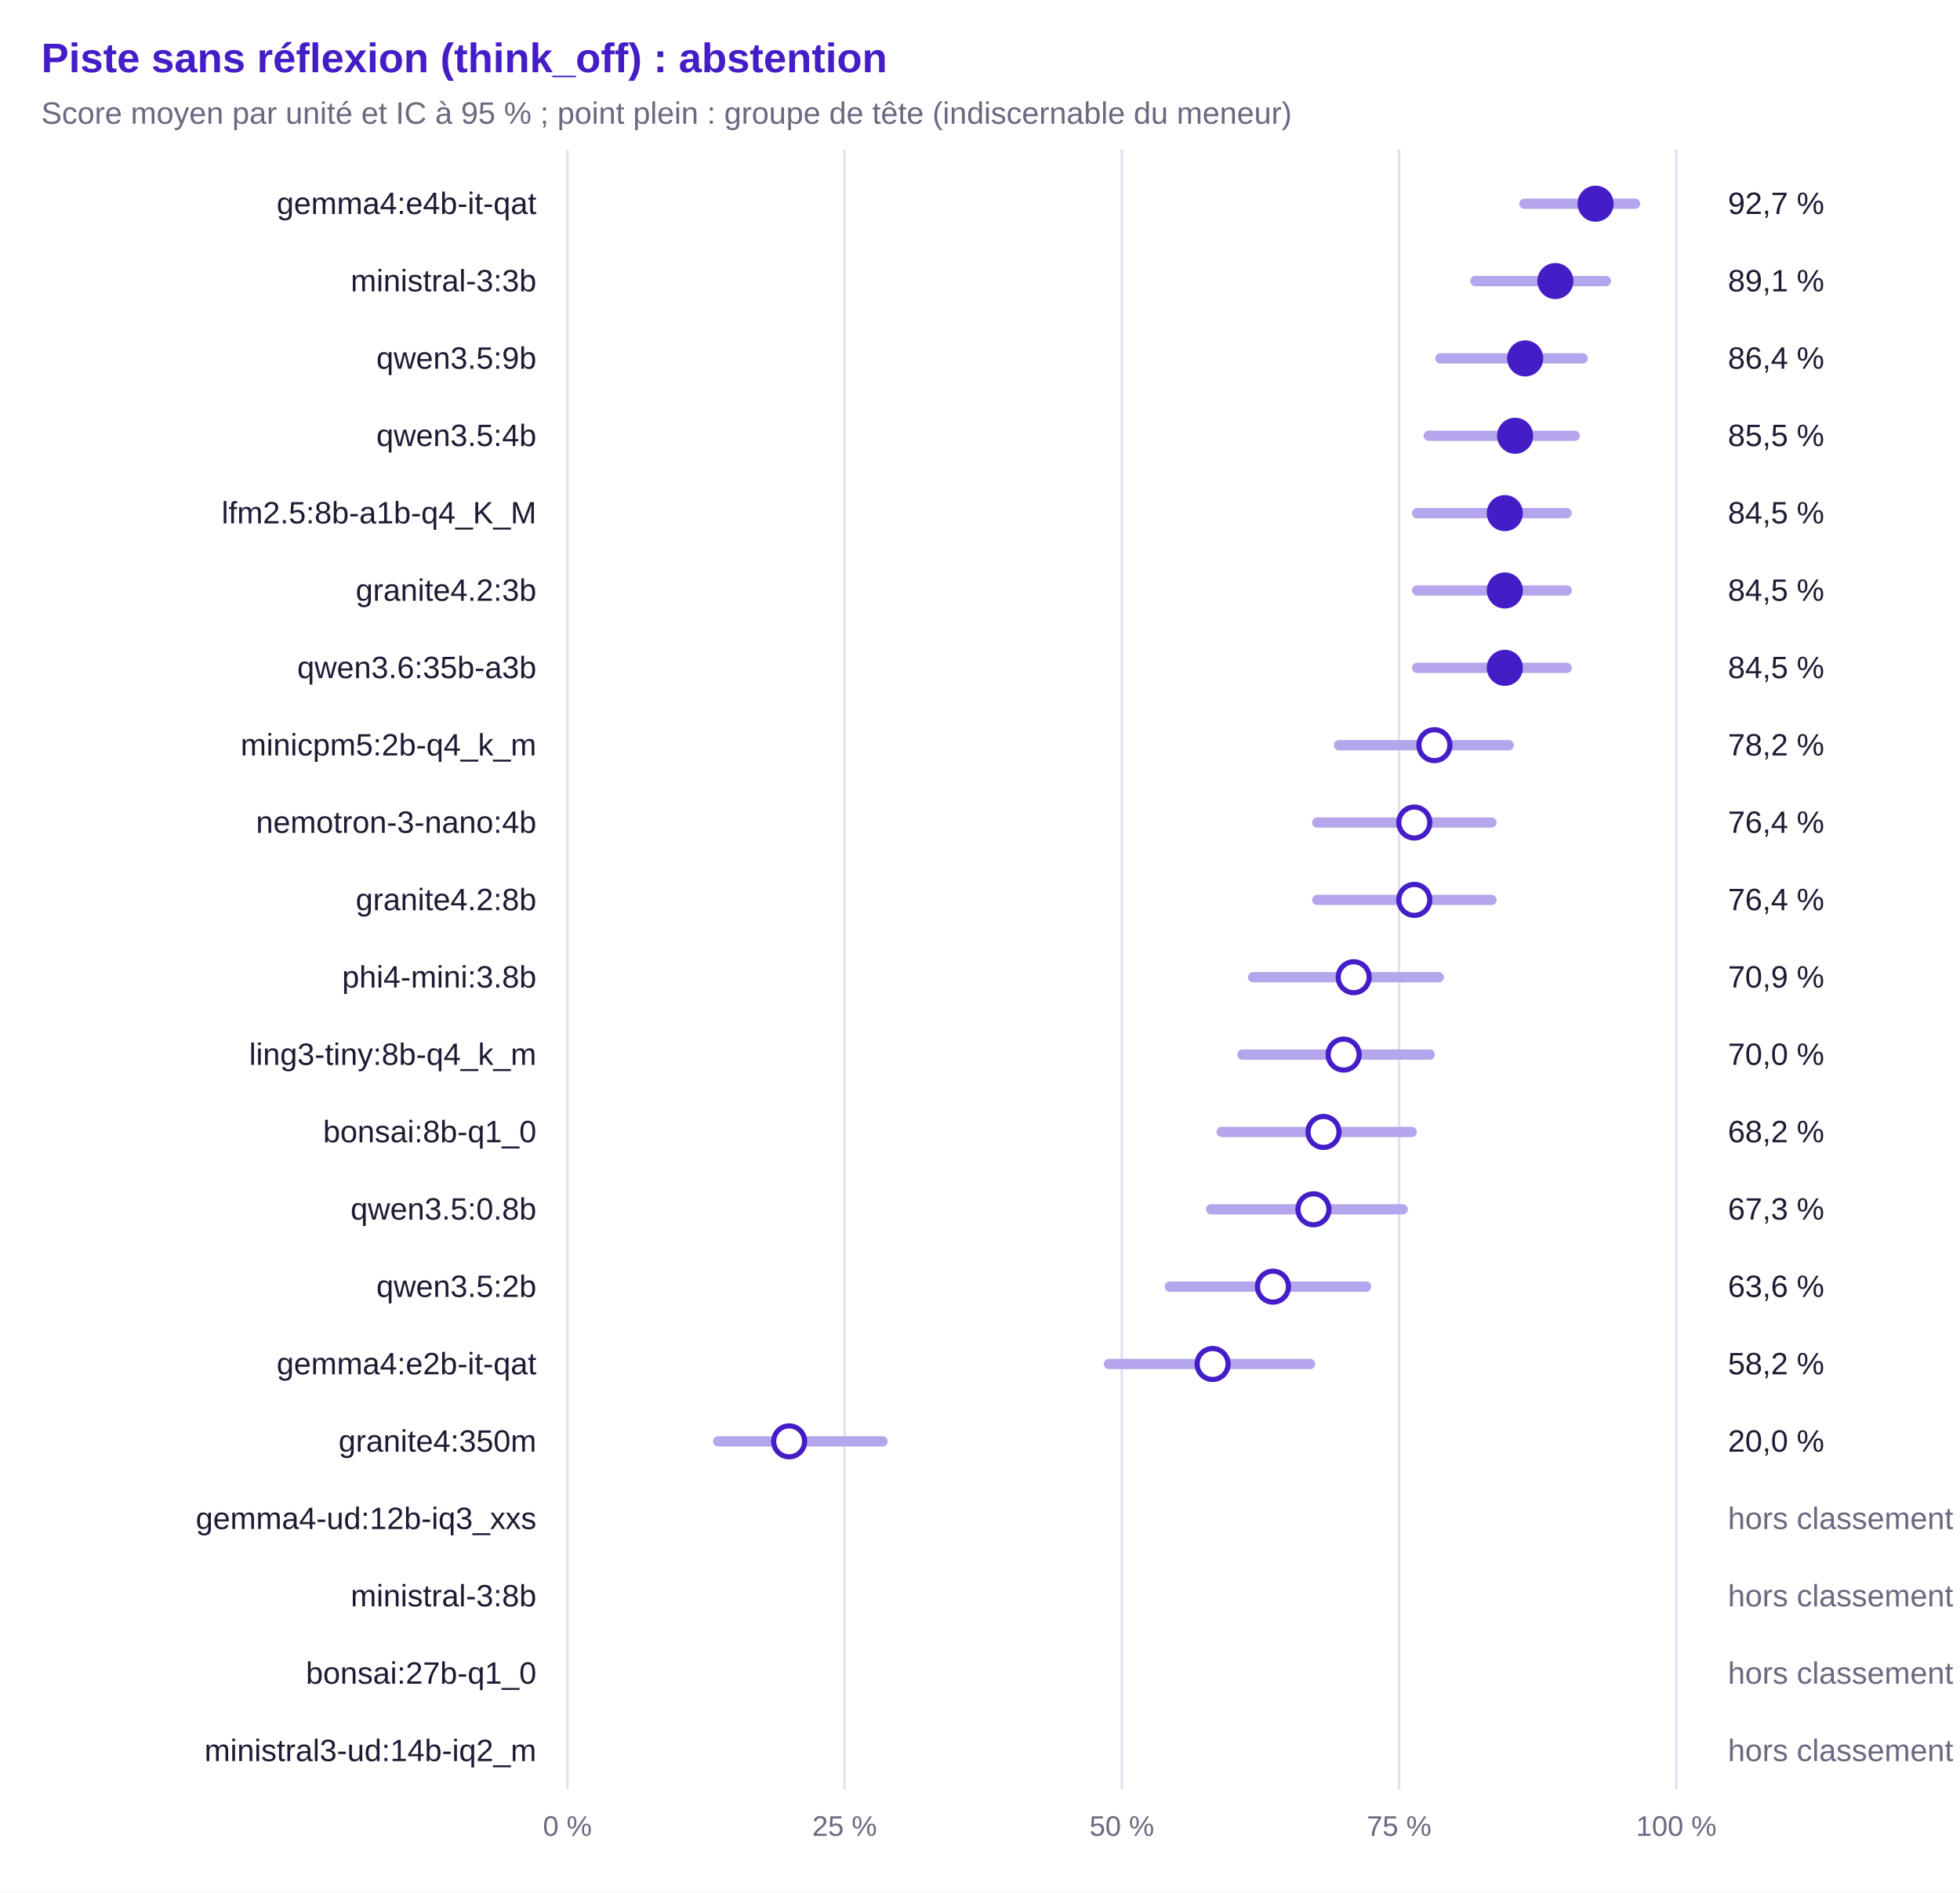
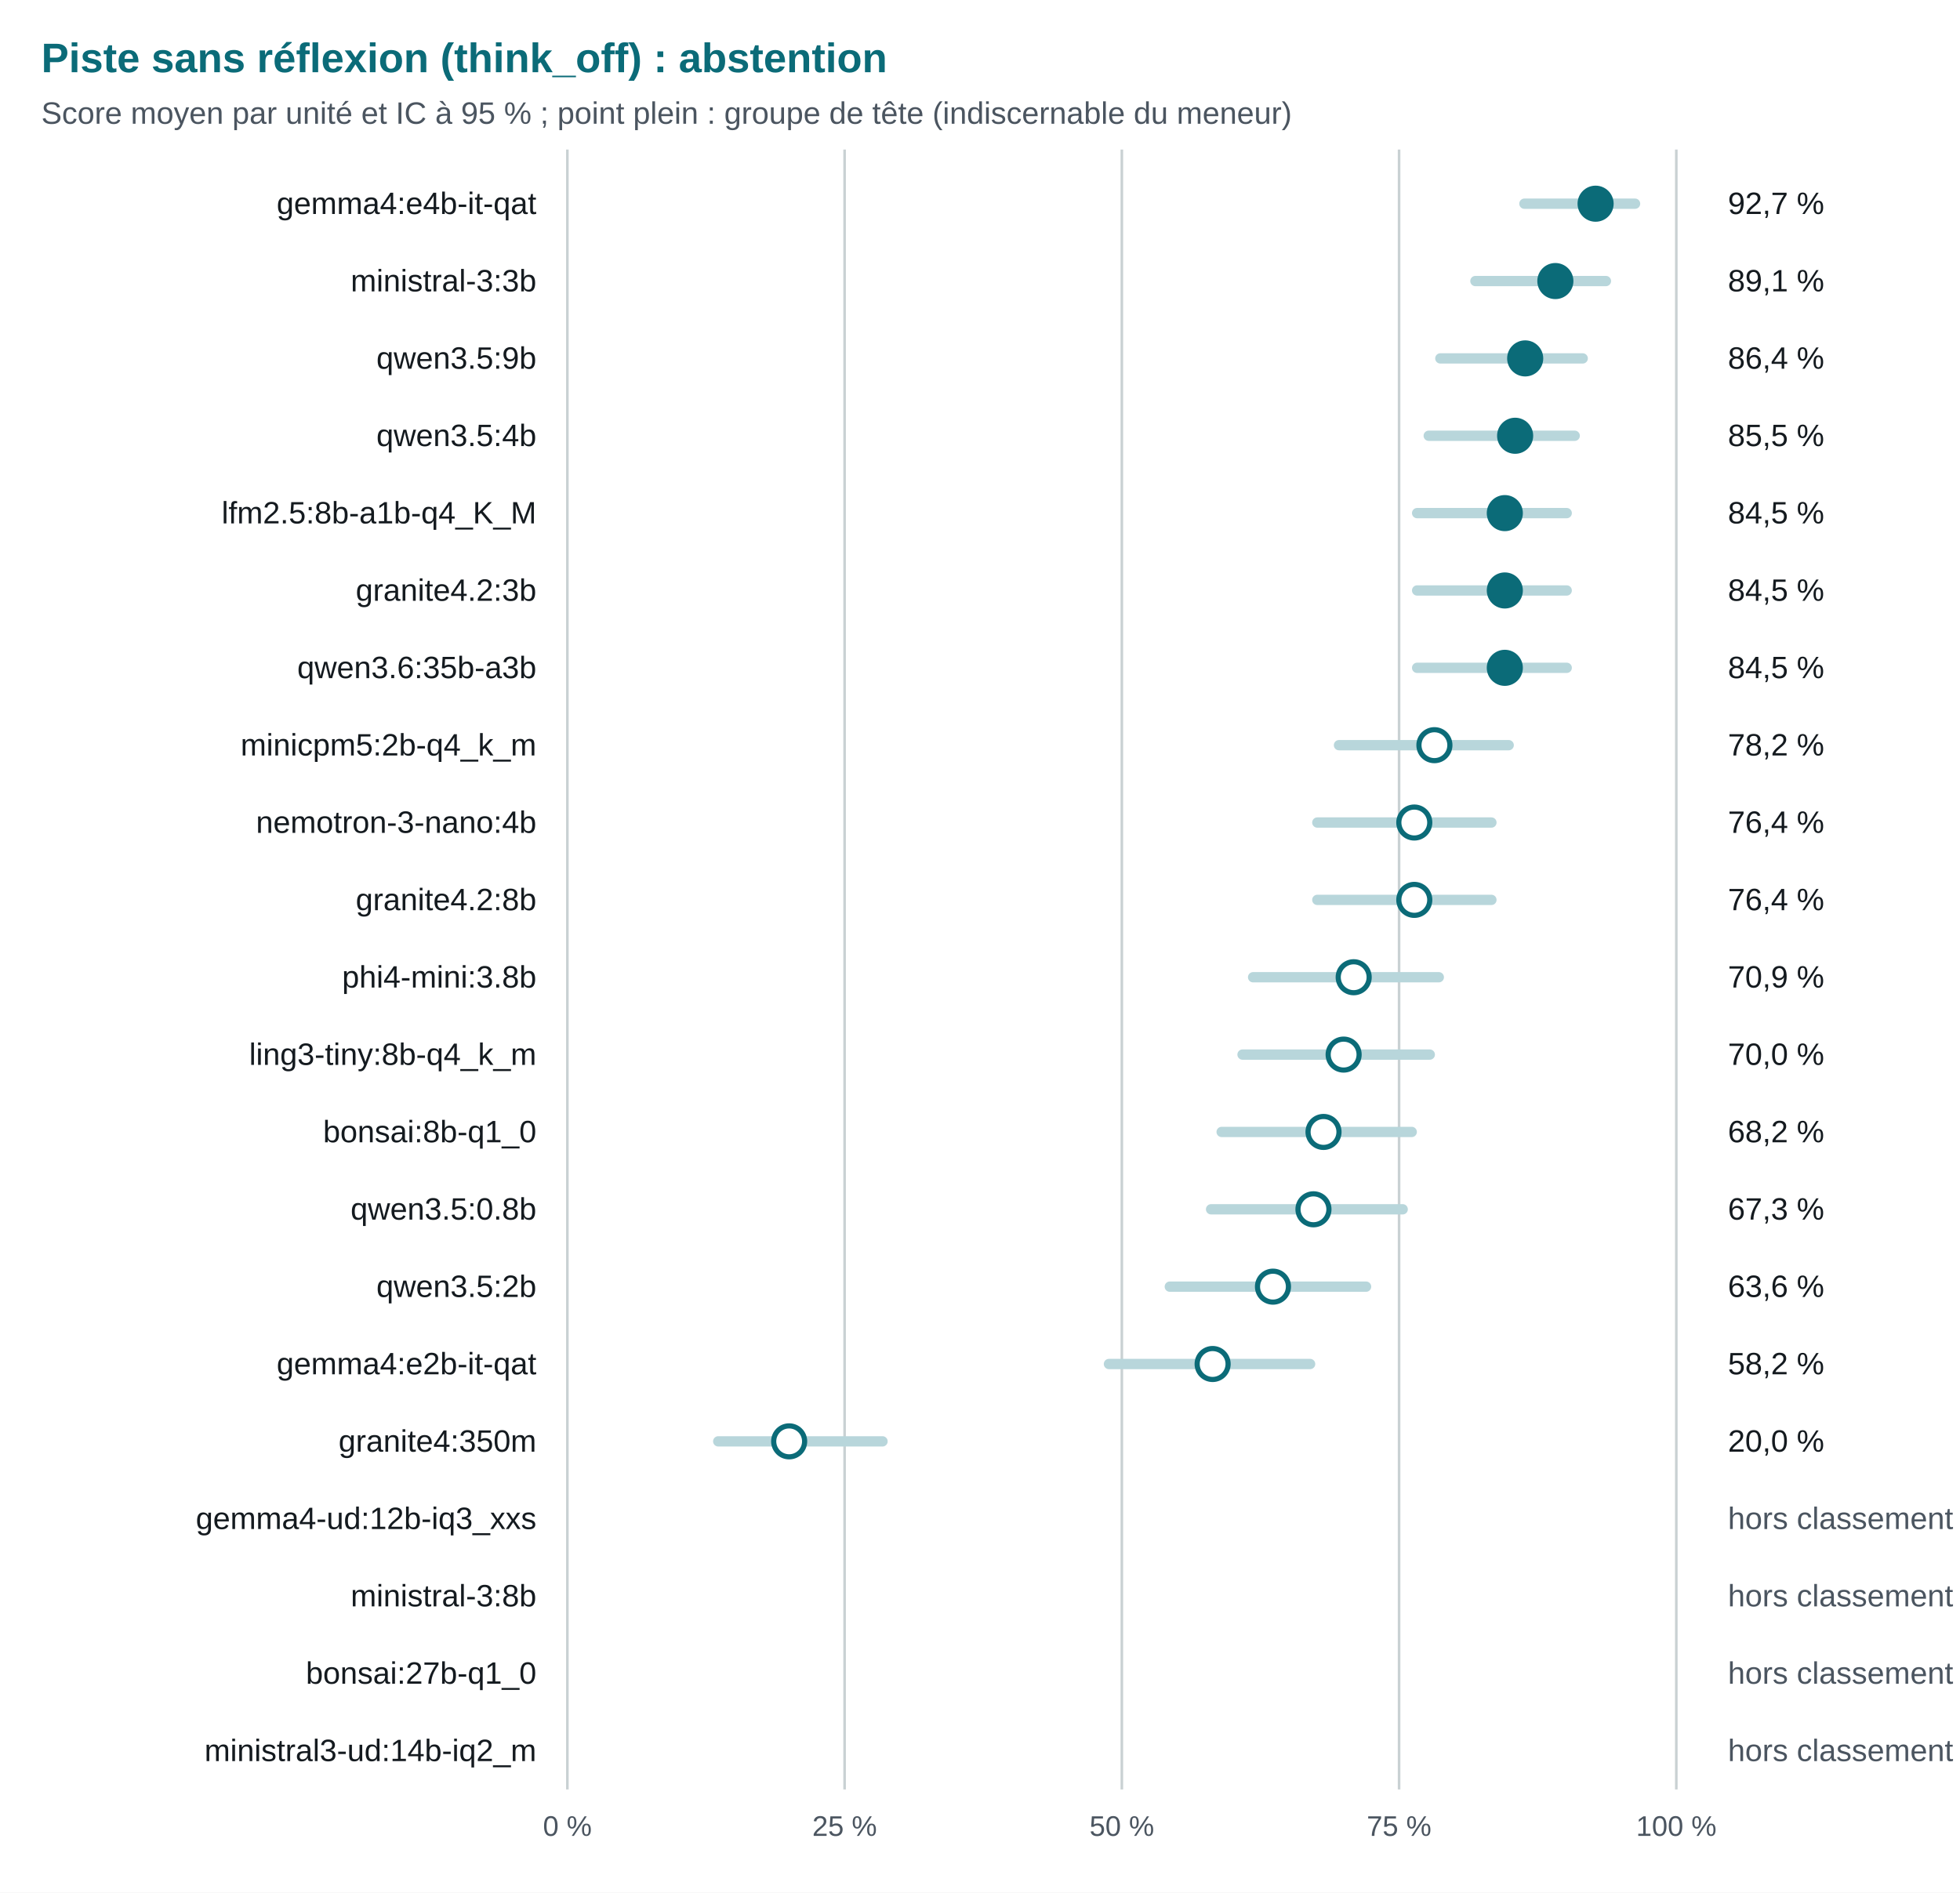
<svg xmlns="http://www.w3.org/2000/svg" width="760" height="734" viewBox="0 0 760 734" role="img" aria-label="Piste sans réflexion (think_off) : abstention. gemma4:e4b-it-qat : 92,7 % (IC à 95 % de 86,3 % à 96,3 %) ; ministral-3:3b : 89,1 % (IC à 95 % de 81,9 % à 93,6 %) ; qwen3.5:9b : 86,4 % (IC à 95 % de 78,7 % à 91,6 %) ; qwen3.5:4b : 85,5 % (IC à 95 % de 77,7 % à 90,8 %) ; lfm2.5:8b-a1b-q4_K_M : 84,5 % (IC à 95 % de 76,6 % à 90,1 %) ; granite4.2:3b : 84,5 % (IC à 95 % de 76,6 % à 90,1 %) ; qwen3.6:35b-a3b : 84,5 % (IC à 95 % de 76,6 % à 90,1 %) ; minicpm5:2b-q4_k_m : 78,2 % (IC à 95 % de 69,6 % à 84,9 %) ; nemotron-3-nano:4b : 76,4 % (IC à 95 % de 67,6 % à 83,3 %) ; granite4.2:8b : 76,4 % (IC à 95 % de 67,6 % à 83,3 %) ; phi4-mini:3.8b : 70,9 % (IC à 95 % de 61,8 % à 78,6 %) ; ling3-tiny:8b-q4_k_m : 70,0 % (IC à 95 % de 60,9 % à 77,8 %) ; bonsai:8b-q1_0 : 68,2 % (IC à 95 % de 59,0 % à 76,1 %) ; qwen3.5:0.8b : 67,3 % (IC à 95 % de 58,1 % à 75,3 %) ; qwen3.5:2b : 63,6 % (IC à 95 % de 54,3 % à 72,0 %) ; gemma4:e2b-it-qat : 58,2 % (IC à 95 % de 48,8 % à 67,0 %) ; granite4:350m : 20,0 % (IC à 95 % de 13,6 % à 28,4 %) ; gemma4-ud:12b-iq3_xxs : hors classement ; ministral-3:8b : hors classement ; bonsai:27b-q1_0 : hors classement ; ministral3-ud:14b-iq2_m : hors classement.">
  <rect width="760" height="734" fill="#FFFFFF" />
-   <text x="16" y="28" font-family="Arial, Helvetica, sans-serif" font-size="16" font-weight="bold" fill="#451DC7">Piste sans réflexion (think_off) : abstention</text>
-   <text x="16" y="48" font-family="Arial, Helvetica, sans-serif" font-size="12" fill="#6B6880">Score moyen par unité et IC à 95 % ; point plein : groupe de tête (indiscernable du meneur)</text>
-   <line x1="220.0" y1="58" x2="220.0" y2="694" stroke="#E4E1F0" stroke-width="1" />
-   <text x="220.0" y="712" font-family="Arial, Helvetica, sans-serif" font-size="11" fill="#6B6880" text-anchor="middle">0 %</text>
-   <line x1="327.5" y1="58" x2="327.5" y2="694" stroke="#E4E1F0" stroke-width="1" />
-   <text x="327.5" y="712" font-family="Arial, Helvetica, sans-serif" font-size="11" fill="#6B6880" text-anchor="middle">25 %</text>
-   <line x1="435.0" y1="58" x2="435.0" y2="694" stroke="#E4E1F0" stroke-width="1" />
-   <text x="435.0" y="712" font-family="Arial, Helvetica, sans-serif" font-size="11" fill="#6B6880" text-anchor="middle">50 %</text>
-   <line x1="542.5" y1="58" x2="542.5" y2="694" stroke="#E4E1F0" stroke-width="1" />
-   <text x="542.5" y="712" font-family="Arial, Helvetica, sans-serif" font-size="11" fill="#6B6880" text-anchor="middle">75 %</text>
-   <line x1="650.0" y1="58" x2="650.0" y2="694" stroke="#E4E1F0" stroke-width="1" />
-   <text x="650.0" y="712" font-family="Arial, Helvetica, sans-serif" font-size="11" fill="#6B6880" text-anchor="middle">100 %</text>
-   <text x="208" y="83.0" font-family="Arial, Helvetica, sans-serif" font-size="12" fill="#1F1A33" text-anchor="end">gemma4:e4b-it-qat</text>
-   <line x1="591.1" y1="79.0" x2="634.0" y2="79.0" stroke="#B5A5EC" stroke-width="4" stroke-linecap="round" />
-   <circle cx="618.7" cy="79.0" r="6" fill="#451DC7" stroke="#451DC7" stroke-width="2" />
-   <text x="670" y="83.0" font-family="Arial, Helvetica, sans-serif" font-size="12" fill="#1F1A33">92,7 %</text>
-   <text x="208" y="113.0" font-family="Arial, Helvetica, sans-serif" font-size="12" fill="#1F1A33" text-anchor="end">ministral-3:3b</text>
-   <line x1="572.1" y1="109.0" x2="622.7" y2="109.0" stroke="#B5A5EC" stroke-width="4" stroke-linecap="round" />
-   <circle cx="603.1" cy="109.0" r="6" fill="#451DC7" stroke="#451DC7" stroke-width="2" />
-   <text x="670" y="113.0" font-family="Arial, Helvetica, sans-serif" font-size="12" fill="#1F1A33">89,1 %</text>
-   <text x="208" y="143.0" font-family="Arial, Helvetica, sans-serif" font-size="12" fill="#1F1A33" text-anchor="end">qwen3.5:9b</text>
-   <line x1="558.5" y1="139.0" x2="613.7" y2="139.0" stroke="#B5A5EC" stroke-width="4" stroke-linecap="round" />
-   <circle cx="591.4" cy="139.0" r="6" fill="#451DC7" stroke="#451DC7" stroke-width="2" />
-   <text x="670" y="143.0" font-family="Arial, Helvetica, sans-serif" font-size="12" fill="#1F1A33">86,4 %</text>
-   <text x="208" y="173.0" font-family="Arial, Helvetica, sans-serif" font-size="12" fill="#1F1A33" text-anchor="end">qwen3.5:4b</text>
-   <line x1="554.0" y1="169.0" x2="610.6" y2="169.0" stroke="#B5A5EC" stroke-width="4" stroke-linecap="round" />
-   <circle cx="587.5" cy="169.0" r="6" fill="#451DC7" stroke="#451DC7" stroke-width="2" />
-   <text x="670" y="173.0" font-family="Arial, Helvetica, sans-serif" font-size="12" fill="#1F1A33">85,5 %</text>
-   <text x="208" y="203.0" font-family="Arial, Helvetica, sans-serif" font-size="12" fill="#1F1A33" text-anchor="end">lfm2.5:8b-a1b-q4_K_M</text>
-   <line x1="549.5" y1="199.0" x2="607.5" y2="199.0" stroke="#B5A5EC" stroke-width="4" stroke-linecap="round" />
-   <circle cx="583.5" cy="199.0" r="6" fill="#451DC7" stroke="#451DC7" stroke-width="2" />
-   <text x="670" y="203.0" font-family="Arial, Helvetica, sans-serif" font-size="12" fill="#1F1A33">84,5 %</text>
-   <text x="208" y="233.0" font-family="Arial, Helvetica, sans-serif" font-size="12" fill="#1F1A33" text-anchor="end">granite4.2:3b</text>
-   <line x1="549.5" y1="229.0" x2="607.5" y2="229.0" stroke="#B5A5EC" stroke-width="4" stroke-linecap="round" />
-   <circle cx="583.5" cy="229.0" r="6" fill="#451DC7" stroke="#451DC7" stroke-width="2" />
-   <text x="670" y="233.0" font-family="Arial, Helvetica, sans-serif" font-size="12" fill="#1F1A33">84,5 %</text>
-   <text x="208" y="263.0" font-family="Arial, Helvetica, sans-serif" font-size="12" fill="#1F1A33" text-anchor="end">qwen3.6:35b-a3b</text>
-   <line x1="549.5" y1="259.0" x2="607.5" y2="259.0" stroke="#B5A5EC" stroke-width="4" stroke-linecap="round" />
-   <circle cx="583.5" cy="259.0" r="6" fill="#451DC7" stroke="#451DC7" stroke-width="2" />
-   <text x="670" y="263.0" font-family="Arial, Helvetica, sans-serif" font-size="12" fill="#1F1A33">84,5 %</text>
-   <text x="208" y="293.0" font-family="Arial, Helvetica, sans-serif" font-size="12" fill="#1F1A33" text-anchor="end">minicpm5:2b-q4_k_m</text>
-   <line x1="519.2" y1="289.0" x2="585.0" y2="289.0" stroke="#B5A5EC" stroke-width="4" stroke-linecap="round" />
-   <circle cx="556.2" cy="289.0" r="6" fill="#FFFFFF" stroke="#451DC7" stroke-width="2" />
-   <text x="670" y="293.0" font-family="Arial, Helvetica, sans-serif" font-size="12" fill="#1F1A33">78,2 %</text>
-   <text x="208" y="323.0" font-family="Arial, Helvetica, sans-serif" font-size="12" fill="#1F1A33" text-anchor="end">nemotron-3-nano:4b</text>
-   <line x1="510.8" y1="319.0" x2="578.3" y2="319.0" stroke="#B5A5EC" stroke-width="4" stroke-linecap="round" />
-   <circle cx="548.4" cy="319.0" r="6" fill="#FFFFFF" stroke="#451DC7" stroke-width="2" />
-   <text x="670" y="323.0" font-family="Arial, Helvetica, sans-serif" font-size="12" fill="#1F1A33">76,4 %</text>
-   <text x="208" y="353.0" font-family="Arial, Helvetica, sans-serif" font-size="12" fill="#1F1A33" text-anchor="end">granite4.2:8b</text>
-   <line x1="510.8" y1="349.0" x2="578.3" y2="349.0" stroke="#B5A5EC" stroke-width="4" stroke-linecap="round" />
-   <circle cx="548.4" cy="349.0" r="6" fill="#FFFFFF" stroke="#451DC7" stroke-width="2" />
-   <text x="670" y="353.0" font-family="Arial, Helvetica, sans-serif" font-size="12" fill="#1F1A33">76,4 %</text>
-   <text x="208" y="383.0" font-family="Arial, Helvetica, sans-serif" font-size="12" fill="#1F1A33" text-anchor="end">phi4-mini:3.8b</text>
-   <line x1="485.9" y1="379.0" x2="557.9" y2="379.0" stroke="#B5A5EC" stroke-width="4" stroke-linecap="round" />
-   <circle cx="524.9" cy="379.0" r="6" fill="#FFFFFF" stroke="#451DC7" stroke-width="2" />
-   <text x="670" y="383.0" font-family="Arial, Helvetica, sans-serif" font-size="12" fill="#1F1A33">70,9 %</text>
-   <text x="208" y="413.0" font-family="Arial, Helvetica, sans-serif" font-size="12" fill="#1F1A33" text-anchor="end">ling3-tiny:8b-q4_k_m</text>
-   <line x1="481.8" y1="409.0" x2="554.4" y2="409.0" stroke="#B5A5EC" stroke-width="4" stroke-linecap="round" />
-   <circle cx="521.0" cy="409.0" r="6" fill="#FFFFFF" stroke="#451DC7" stroke-width="2" />
-   <text x="670" y="413.0" font-family="Arial, Helvetica, sans-serif" font-size="12" fill="#1F1A33">70,0 %</text>
-   <text x="208" y="443.0" font-family="Arial, Helvetica, sans-serif" font-size="12" fill="#1F1A33" text-anchor="end">bonsai:8b-q1_0</text>
-   <line x1="473.7" y1="439.0" x2="547.4" y2="439.0" stroke="#B5A5EC" stroke-width="4" stroke-linecap="round" />
-   <circle cx="513.2" cy="439.0" r="6" fill="#FFFFFF" stroke="#451DC7" stroke-width="2" />
-   <text x="670" y="443.0" font-family="Arial, Helvetica, sans-serif" font-size="12" fill="#1F1A33">68,2 %</text>
-   <text x="208" y="473.0" font-family="Arial, Helvetica, sans-serif" font-size="12" fill="#1F1A33" text-anchor="end">qwen3.5:0.8b</text>
-   <line x1="469.6" y1="469.0" x2="543.9" y2="469.0" stroke="#B5A5EC" stroke-width="4" stroke-linecap="round" />
-   <circle cx="509.3" cy="469.0" r="6" fill="#FFFFFF" stroke="#451DC7" stroke-width="2" />
-   <text x="670" y="473.0" font-family="Arial, Helvetica, sans-serif" font-size="12" fill="#1F1A33">67,3 %</text>
-   <text x="208" y="503.0" font-family="Arial, Helvetica, sans-serif" font-size="12" fill="#1F1A33" text-anchor="end">qwen3.5:2b</text>
-   <line x1="453.6" y1="499.0" x2="529.7" y2="499.0" stroke="#B5A5EC" stroke-width="4" stroke-linecap="round" />
-   <circle cx="493.6" cy="499.0" r="6" fill="#FFFFFF" stroke="#451DC7" stroke-width="2" />
-   <text x="670" y="503.0" font-family="Arial, Helvetica, sans-serif" font-size="12" fill="#1F1A33">63,6 %</text>
-   <text x="208" y="533.0" font-family="Arial, Helvetica, sans-serif" font-size="12" fill="#1F1A33" text-anchor="end">gemma4:e2b-it-qat</text>
-   <line x1="430.0" y1="529.0" x2="508.0" y2="529.0" stroke="#B5A5EC" stroke-width="4" stroke-linecap="round" />
-   <circle cx="470.2" cy="529.0" r="6" fill="#FFFFFF" stroke="#451DC7" stroke-width="2" />
-   <text x="670" y="533.0" font-family="Arial, Helvetica, sans-serif" font-size="12" fill="#1F1A33">58,2 %</text>
-   <text x="208" y="563.0" font-family="Arial, Helvetica, sans-serif" font-size="12" fill="#1F1A33" text-anchor="end">granite4:350m</text>
-   <line x1="278.5" y1="559.0" x2="342.2" y2="559.0" stroke="#B5A5EC" stroke-width="4" stroke-linecap="round" />
-   <circle cx="306.0" cy="559.0" r="6" fill="#FFFFFF" stroke="#451DC7" stroke-width="2" />
-   <text x="670" y="563.0" font-family="Arial, Helvetica, sans-serif" font-size="12" fill="#1F1A33">20,0 %</text>
-   <text x="208" y="593.0" font-family="Arial, Helvetica, sans-serif" font-size="12" fill="#1F1A33" text-anchor="end">gemma4-ud:12b-iq3_xxs</text>
-   <text x="670" y="593.0" font-family="Arial, Helvetica, sans-serif" font-size="12" fill="#6B6880">hors classement</text>
-   <text x="208" y="623.0" font-family="Arial, Helvetica, sans-serif" font-size="12" fill="#1F1A33" text-anchor="end">ministral-3:8b</text>
-   <text x="670" y="623.0" font-family="Arial, Helvetica, sans-serif" font-size="12" fill="#6B6880">hors classement</text>
-   <text x="208" y="653.0" font-family="Arial, Helvetica, sans-serif" font-size="12" fill="#1F1A33" text-anchor="end">bonsai:27b-q1_0</text>
-   <text x="670" y="653.0" font-family="Arial, Helvetica, sans-serif" font-size="12" fill="#6B6880">hors classement</text>
-   <text x="208" y="683.0" font-family="Arial, Helvetica, sans-serif" font-size="12" fill="#1F1A33" text-anchor="end">ministral3-ud:14b-iq2_m</text>
-   <text x="670" y="683.0" font-family="Arial, Helvetica, sans-serif" font-size="12" fill="#6B6880">hors classement</text>
+   <text x="16" y="28" font-family="Arial, Helvetica, sans-serif" font-size="16" font-weight="bold" fill="#0B6B78">Piste sans réflexion (think_off) : abstention</text>
+   <text x="16" y="48" font-family="Arial, Helvetica, sans-serif" font-size="12" fill="#4B5560">Score moyen par unité et IC à 95 % ; point plein : groupe de tête (indiscernable du meneur)</text>
+   <line x1="220.0" y1="58" x2="220.0" y2="694" stroke="#C9D1D3" stroke-width="1" />
+   <text x="220.0" y="712" font-family="Arial, Helvetica, sans-serif" font-size="11" fill="#4B5560" text-anchor="middle">0 %</text>
+   <line x1="327.5" y1="58" x2="327.5" y2="694" stroke="#C9D1D3" stroke-width="1" />
+   <text x="327.5" y="712" font-family="Arial, Helvetica, sans-serif" font-size="11" fill="#4B5560" text-anchor="middle">25 %</text>
+   <line x1="435.0" y1="58" x2="435.0" y2="694" stroke="#C9D1D3" stroke-width="1" />
+   <text x="435.0" y="712" font-family="Arial, Helvetica, sans-serif" font-size="11" fill="#4B5560" text-anchor="middle">50 %</text>
+   <line x1="542.5" y1="58" x2="542.5" y2="694" stroke="#C9D1D3" stroke-width="1" />
+   <text x="542.5" y="712" font-family="Arial, Helvetica, sans-serif" font-size="11" fill="#4B5560" text-anchor="middle">75 %</text>
+   <line x1="650.0" y1="58" x2="650.0" y2="694" stroke="#C9D1D3" stroke-width="1" />
+   <text x="650.0" y="712" font-family="Arial, Helvetica, sans-serif" font-size="11" fill="#4B5560" text-anchor="middle">100 %</text>
+   <text x="208" y="83.0" font-family="Arial, Helvetica, sans-serif" font-size="12" fill="#141A1F" text-anchor="end">gemma4:e4b-it-qat</text>
+   <line x1="591.1" y1="79.0" x2="634.0" y2="79.0" stroke="#B8D6DB" stroke-width="4" stroke-linecap="round" />
+   <circle cx="618.7" cy="79.0" r="6" fill="#0B6B78" stroke="#0B6B78" stroke-width="2" />
+   <text x="670" y="83.0" font-family="Arial, Helvetica, sans-serif" font-size="12" fill="#141A1F">92,7 %</text>
+   <text x="208" y="113.0" font-family="Arial, Helvetica, sans-serif" font-size="12" fill="#141A1F" text-anchor="end">ministral-3:3b</text>
+   <line x1="572.1" y1="109.0" x2="622.7" y2="109.0" stroke="#B8D6DB" stroke-width="4" stroke-linecap="round" />
+   <circle cx="603.1" cy="109.0" r="6" fill="#0B6B78" stroke="#0B6B78" stroke-width="2" />
+   <text x="670" y="113.0" font-family="Arial, Helvetica, sans-serif" font-size="12" fill="#141A1F">89,1 %</text>
+   <text x="208" y="143.0" font-family="Arial, Helvetica, sans-serif" font-size="12" fill="#141A1F" text-anchor="end">qwen3.5:9b</text>
+   <line x1="558.5" y1="139.0" x2="613.7" y2="139.0" stroke="#B8D6DB" stroke-width="4" stroke-linecap="round" />
+   <circle cx="591.4" cy="139.0" r="6" fill="#0B6B78" stroke="#0B6B78" stroke-width="2" />
+   <text x="670" y="143.0" font-family="Arial, Helvetica, sans-serif" font-size="12" fill="#141A1F">86,4 %</text>
+   <text x="208" y="173.0" font-family="Arial, Helvetica, sans-serif" font-size="12" fill="#141A1F" text-anchor="end">qwen3.5:4b</text>
+   <line x1="554.0" y1="169.0" x2="610.6" y2="169.0" stroke="#B8D6DB" stroke-width="4" stroke-linecap="round" />
+   <circle cx="587.5" cy="169.0" r="6" fill="#0B6B78" stroke="#0B6B78" stroke-width="2" />
+   <text x="670" y="173.0" font-family="Arial, Helvetica, sans-serif" font-size="12" fill="#141A1F">85,5 %</text>
+   <text x="208" y="203.0" font-family="Arial, Helvetica, sans-serif" font-size="12" fill="#141A1F" text-anchor="end">lfm2.5:8b-a1b-q4_K_M</text>
+   <line x1="549.5" y1="199.0" x2="607.5" y2="199.0" stroke="#B8D6DB" stroke-width="4" stroke-linecap="round" />
+   <circle cx="583.5" cy="199.0" r="6" fill="#0B6B78" stroke="#0B6B78" stroke-width="2" />
+   <text x="670" y="203.0" font-family="Arial, Helvetica, sans-serif" font-size="12" fill="#141A1F">84,5 %</text>
+   <text x="208" y="233.0" font-family="Arial, Helvetica, sans-serif" font-size="12" fill="#141A1F" text-anchor="end">granite4.2:3b</text>
+   <line x1="549.5" y1="229.0" x2="607.5" y2="229.0" stroke="#B8D6DB" stroke-width="4" stroke-linecap="round" />
+   <circle cx="583.5" cy="229.0" r="6" fill="#0B6B78" stroke="#0B6B78" stroke-width="2" />
+   <text x="670" y="233.0" font-family="Arial, Helvetica, sans-serif" font-size="12" fill="#141A1F">84,5 %</text>
+   <text x="208" y="263.0" font-family="Arial, Helvetica, sans-serif" font-size="12" fill="#141A1F" text-anchor="end">qwen3.6:35b-a3b</text>
+   <line x1="549.5" y1="259.0" x2="607.5" y2="259.0" stroke="#B8D6DB" stroke-width="4" stroke-linecap="round" />
+   <circle cx="583.5" cy="259.0" r="6" fill="#0B6B78" stroke="#0B6B78" stroke-width="2" />
+   <text x="670" y="263.0" font-family="Arial, Helvetica, sans-serif" font-size="12" fill="#141A1F">84,5 %</text>
+   <text x="208" y="293.0" font-family="Arial, Helvetica, sans-serif" font-size="12" fill="#141A1F" text-anchor="end">minicpm5:2b-q4_k_m</text>
+   <line x1="519.2" y1="289.0" x2="585.0" y2="289.0" stroke="#B8D6DB" stroke-width="4" stroke-linecap="round" />
+   <circle cx="556.2" cy="289.0" r="6" fill="#FFFFFF" stroke="#0B6B78" stroke-width="2" />
+   <text x="670" y="293.0" font-family="Arial, Helvetica, sans-serif" font-size="12" fill="#141A1F">78,2 %</text>
+   <text x="208" y="323.0" font-family="Arial, Helvetica, sans-serif" font-size="12" fill="#141A1F" text-anchor="end">nemotron-3-nano:4b</text>
+   <line x1="510.8" y1="319.0" x2="578.3" y2="319.0" stroke="#B8D6DB" stroke-width="4" stroke-linecap="round" />
+   <circle cx="548.4" cy="319.0" r="6" fill="#FFFFFF" stroke="#0B6B78" stroke-width="2" />
+   <text x="670" y="323.0" font-family="Arial, Helvetica, sans-serif" font-size="12" fill="#141A1F">76,4 %</text>
+   <text x="208" y="353.0" font-family="Arial, Helvetica, sans-serif" font-size="12" fill="#141A1F" text-anchor="end">granite4.2:8b</text>
+   <line x1="510.8" y1="349.0" x2="578.3" y2="349.0" stroke="#B8D6DB" stroke-width="4" stroke-linecap="round" />
+   <circle cx="548.4" cy="349.0" r="6" fill="#FFFFFF" stroke="#0B6B78" stroke-width="2" />
+   <text x="670" y="353.0" font-family="Arial, Helvetica, sans-serif" font-size="12" fill="#141A1F">76,4 %</text>
+   <text x="208" y="383.0" font-family="Arial, Helvetica, sans-serif" font-size="12" fill="#141A1F" text-anchor="end">phi4-mini:3.8b</text>
+   <line x1="485.9" y1="379.0" x2="557.9" y2="379.0" stroke="#B8D6DB" stroke-width="4" stroke-linecap="round" />
+   <circle cx="524.9" cy="379.0" r="6" fill="#FFFFFF" stroke="#0B6B78" stroke-width="2" />
+   <text x="670" y="383.0" font-family="Arial, Helvetica, sans-serif" font-size="12" fill="#141A1F">70,9 %</text>
+   <text x="208" y="413.0" font-family="Arial, Helvetica, sans-serif" font-size="12" fill="#141A1F" text-anchor="end">ling3-tiny:8b-q4_k_m</text>
+   <line x1="481.8" y1="409.0" x2="554.4" y2="409.0" stroke="#B8D6DB" stroke-width="4" stroke-linecap="round" />
+   <circle cx="521.0" cy="409.0" r="6" fill="#FFFFFF" stroke="#0B6B78" stroke-width="2" />
+   <text x="670" y="413.0" font-family="Arial, Helvetica, sans-serif" font-size="12" fill="#141A1F">70,0 %</text>
+   <text x="208" y="443.0" font-family="Arial, Helvetica, sans-serif" font-size="12" fill="#141A1F" text-anchor="end">bonsai:8b-q1_0</text>
+   <line x1="473.7" y1="439.0" x2="547.4" y2="439.0" stroke="#B8D6DB" stroke-width="4" stroke-linecap="round" />
+   <circle cx="513.2" cy="439.0" r="6" fill="#FFFFFF" stroke="#0B6B78" stroke-width="2" />
+   <text x="670" y="443.0" font-family="Arial, Helvetica, sans-serif" font-size="12" fill="#141A1F">68,2 %</text>
+   <text x="208" y="473.0" font-family="Arial, Helvetica, sans-serif" font-size="12" fill="#141A1F" text-anchor="end">qwen3.5:0.8b</text>
+   <line x1="469.6" y1="469.0" x2="543.9" y2="469.0" stroke="#B8D6DB" stroke-width="4" stroke-linecap="round" />
+   <circle cx="509.3" cy="469.0" r="6" fill="#FFFFFF" stroke="#0B6B78" stroke-width="2" />
+   <text x="670" y="473.0" font-family="Arial, Helvetica, sans-serif" font-size="12" fill="#141A1F">67,3 %</text>
+   <text x="208" y="503.0" font-family="Arial, Helvetica, sans-serif" font-size="12" fill="#141A1F" text-anchor="end">qwen3.5:2b</text>
+   <line x1="453.6" y1="499.0" x2="529.7" y2="499.0" stroke="#B8D6DB" stroke-width="4" stroke-linecap="round" />
+   <circle cx="493.6" cy="499.0" r="6" fill="#FFFFFF" stroke="#0B6B78" stroke-width="2" />
+   <text x="670" y="503.0" font-family="Arial, Helvetica, sans-serif" font-size="12" fill="#141A1F">63,6 %</text>
+   <text x="208" y="533.0" font-family="Arial, Helvetica, sans-serif" font-size="12" fill="#141A1F" text-anchor="end">gemma4:e2b-it-qat</text>
+   <line x1="430.0" y1="529.0" x2="508.0" y2="529.0" stroke="#B8D6DB" stroke-width="4" stroke-linecap="round" />
+   <circle cx="470.2" cy="529.0" r="6" fill="#FFFFFF" stroke="#0B6B78" stroke-width="2" />
+   <text x="670" y="533.0" font-family="Arial, Helvetica, sans-serif" font-size="12" fill="#141A1F">58,2 %</text>
+   <text x="208" y="563.0" font-family="Arial, Helvetica, sans-serif" font-size="12" fill="#141A1F" text-anchor="end">granite4:350m</text>
+   <line x1="278.5" y1="559.0" x2="342.2" y2="559.0" stroke="#B8D6DB" stroke-width="4" stroke-linecap="round" />
+   <circle cx="306.0" cy="559.0" r="6" fill="#FFFFFF" stroke="#0B6B78" stroke-width="2" />
+   <text x="670" y="563.0" font-family="Arial, Helvetica, sans-serif" font-size="12" fill="#141A1F">20,0 %</text>
+   <text x="208" y="593.0" font-family="Arial, Helvetica, sans-serif" font-size="12" fill="#141A1F" text-anchor="end">gemma4-ud:12b-iq3_xxs</text>
+   <text x="670" y="593.0" font-family="Arial, Helvetica, sans-serif" font-size="12" fill="#4B5560">hors classement</text>
+   <text x="208" y="623.0" font-family="Arial, Helvetica, sans-serif" font-size="12" fill="#141A1F" text-anchor="end">ministral-3:8b</text>
+   <text x="670" y="623.0" font-family="Arial, Helvetica, sans-serif" font-size="12" fill="#4B5560">hors classement</text>
+   <text x="208" y="653.0" font-family="Arial, Helvetica, sans-serif" font-size="12" fill="#141A1F" text-anchor="end">bonsai:27b-q1_0</text>
+   <text x="670" y="653.0" font-family="Arial, Helvetica, sans-serif" font-size="12" fill="#4B5560">hors classement</text>
+   <text x="208" y="683.0" font-family="Arial, Helvetica, sans-serif" font-size="12" fill="#141A1F" text-anchor="end">ministral3-ud:14b-iq2_m</text>
+   <text x="670" y="683.0" font-family="Arial, Helvetica, sans-serif" font-size="12" fill="#4B5560">hors classement</text>
</svg>
